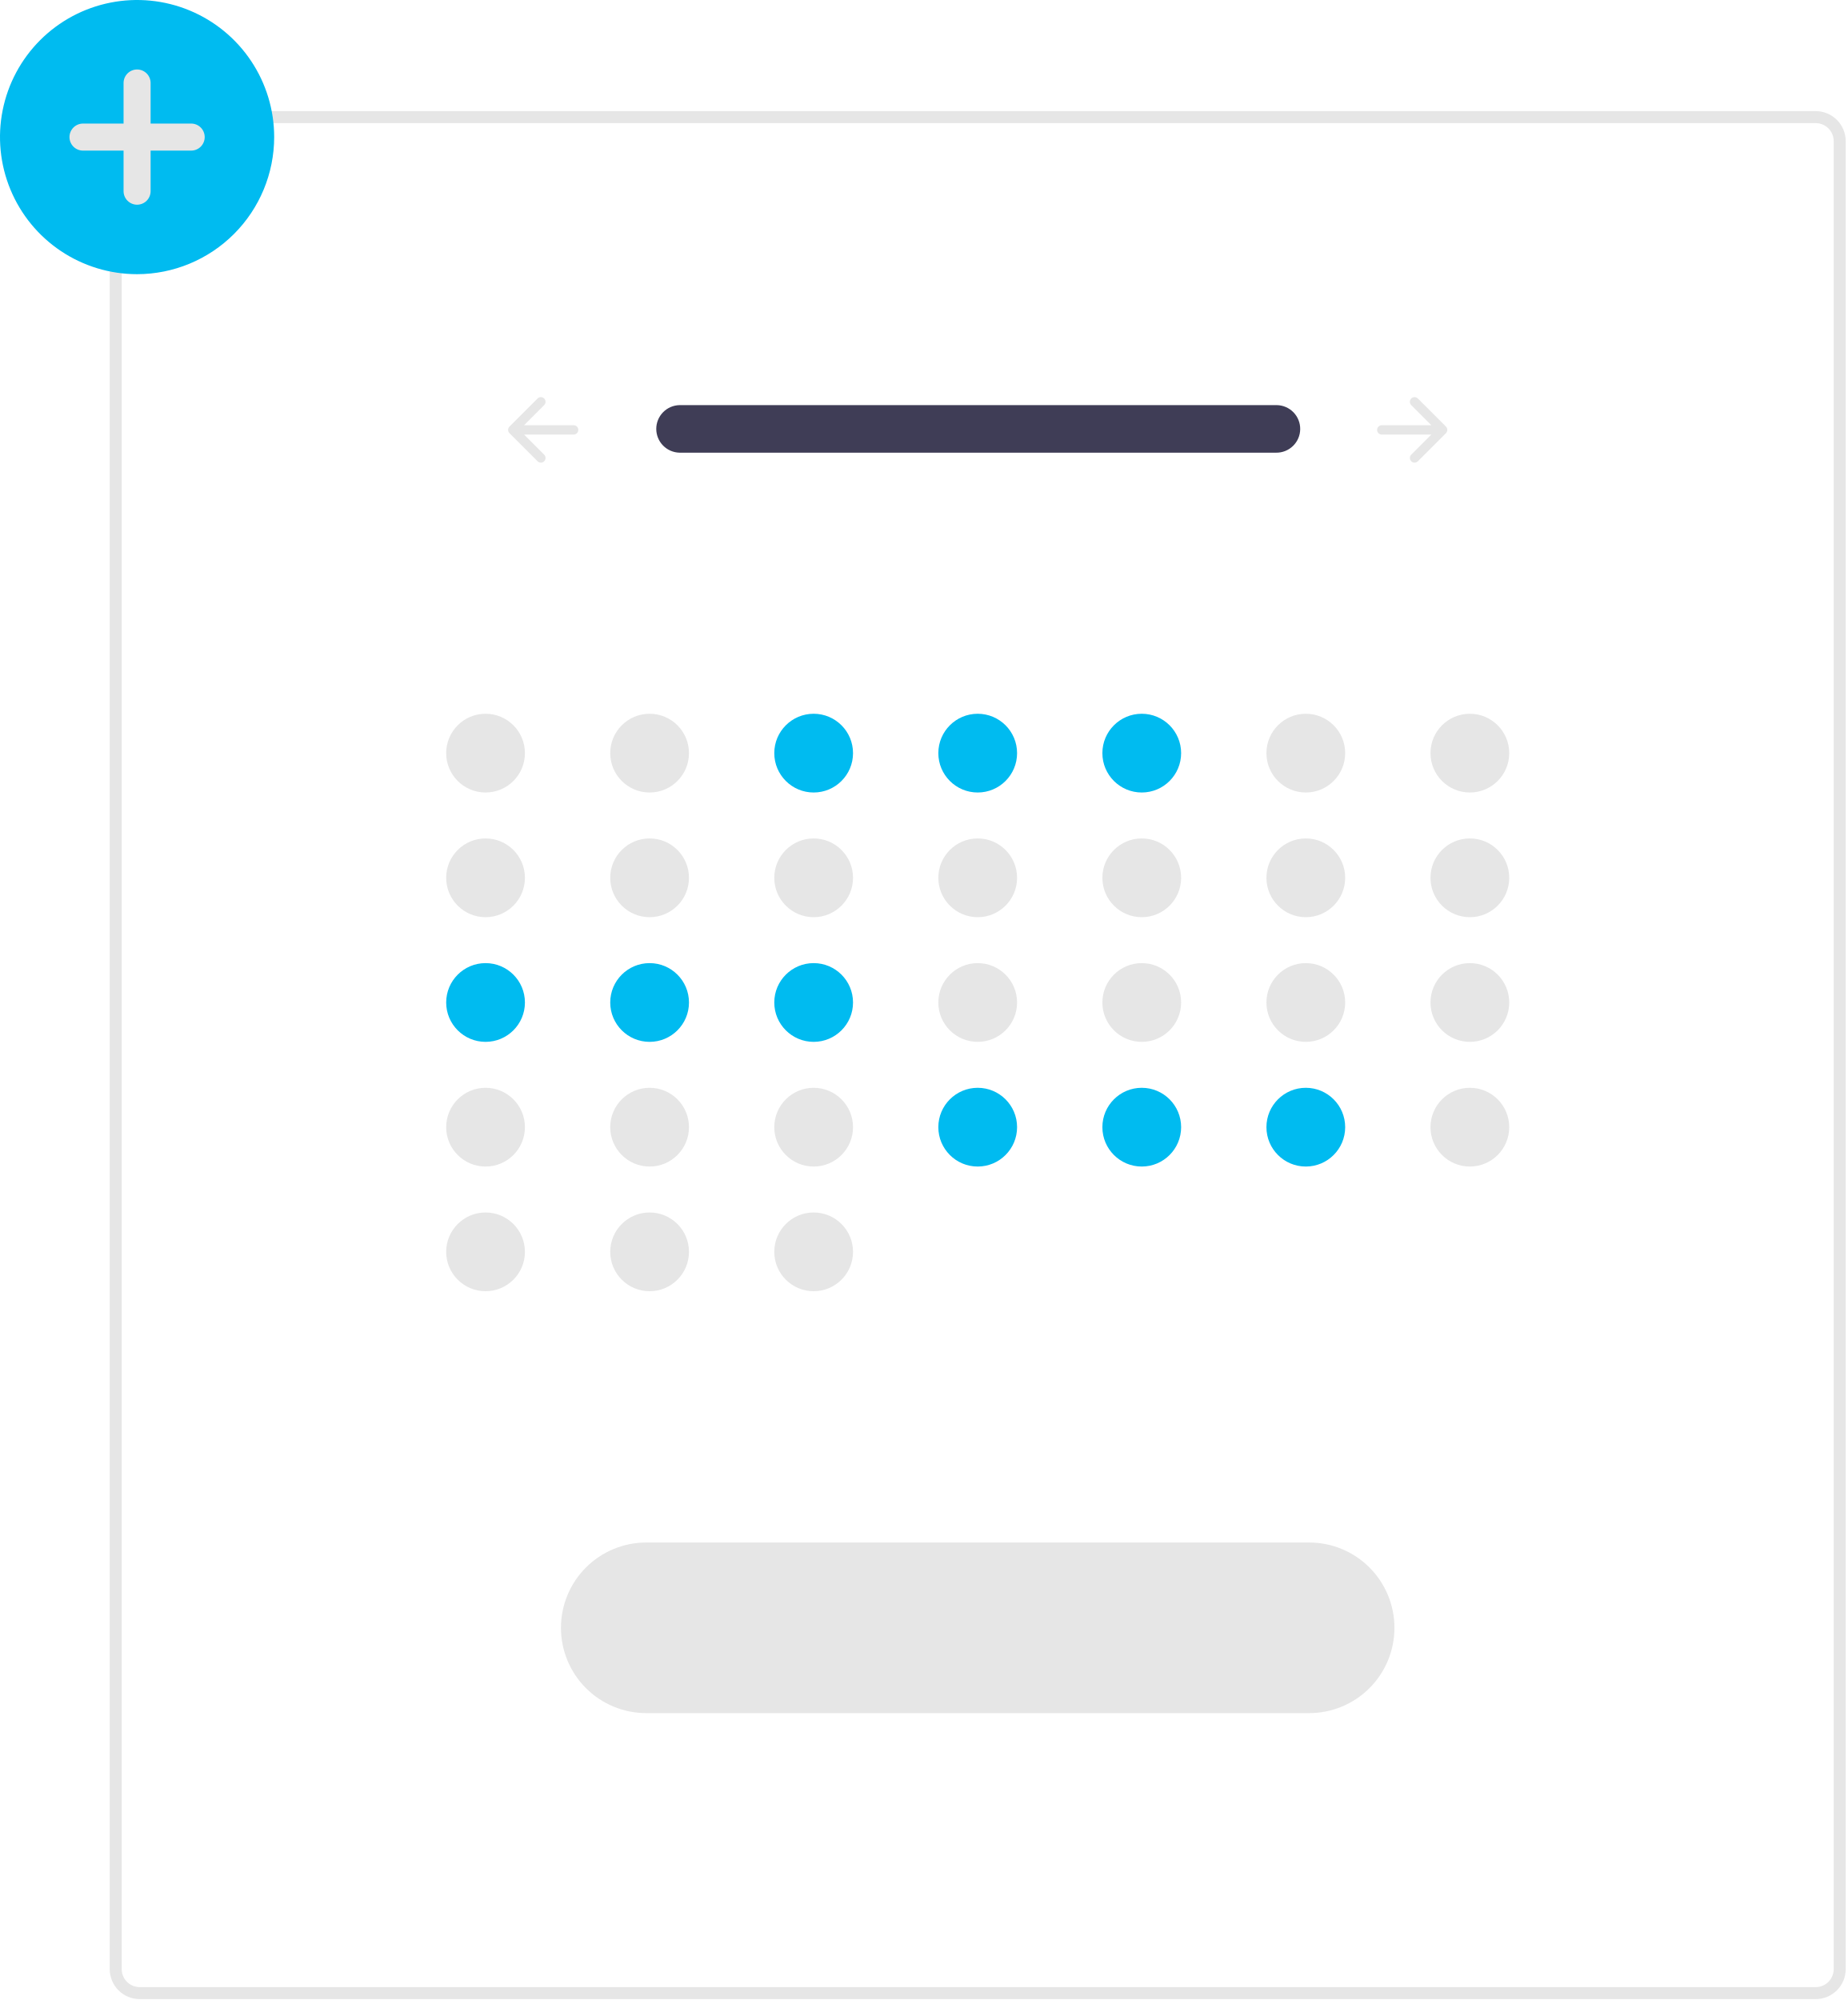
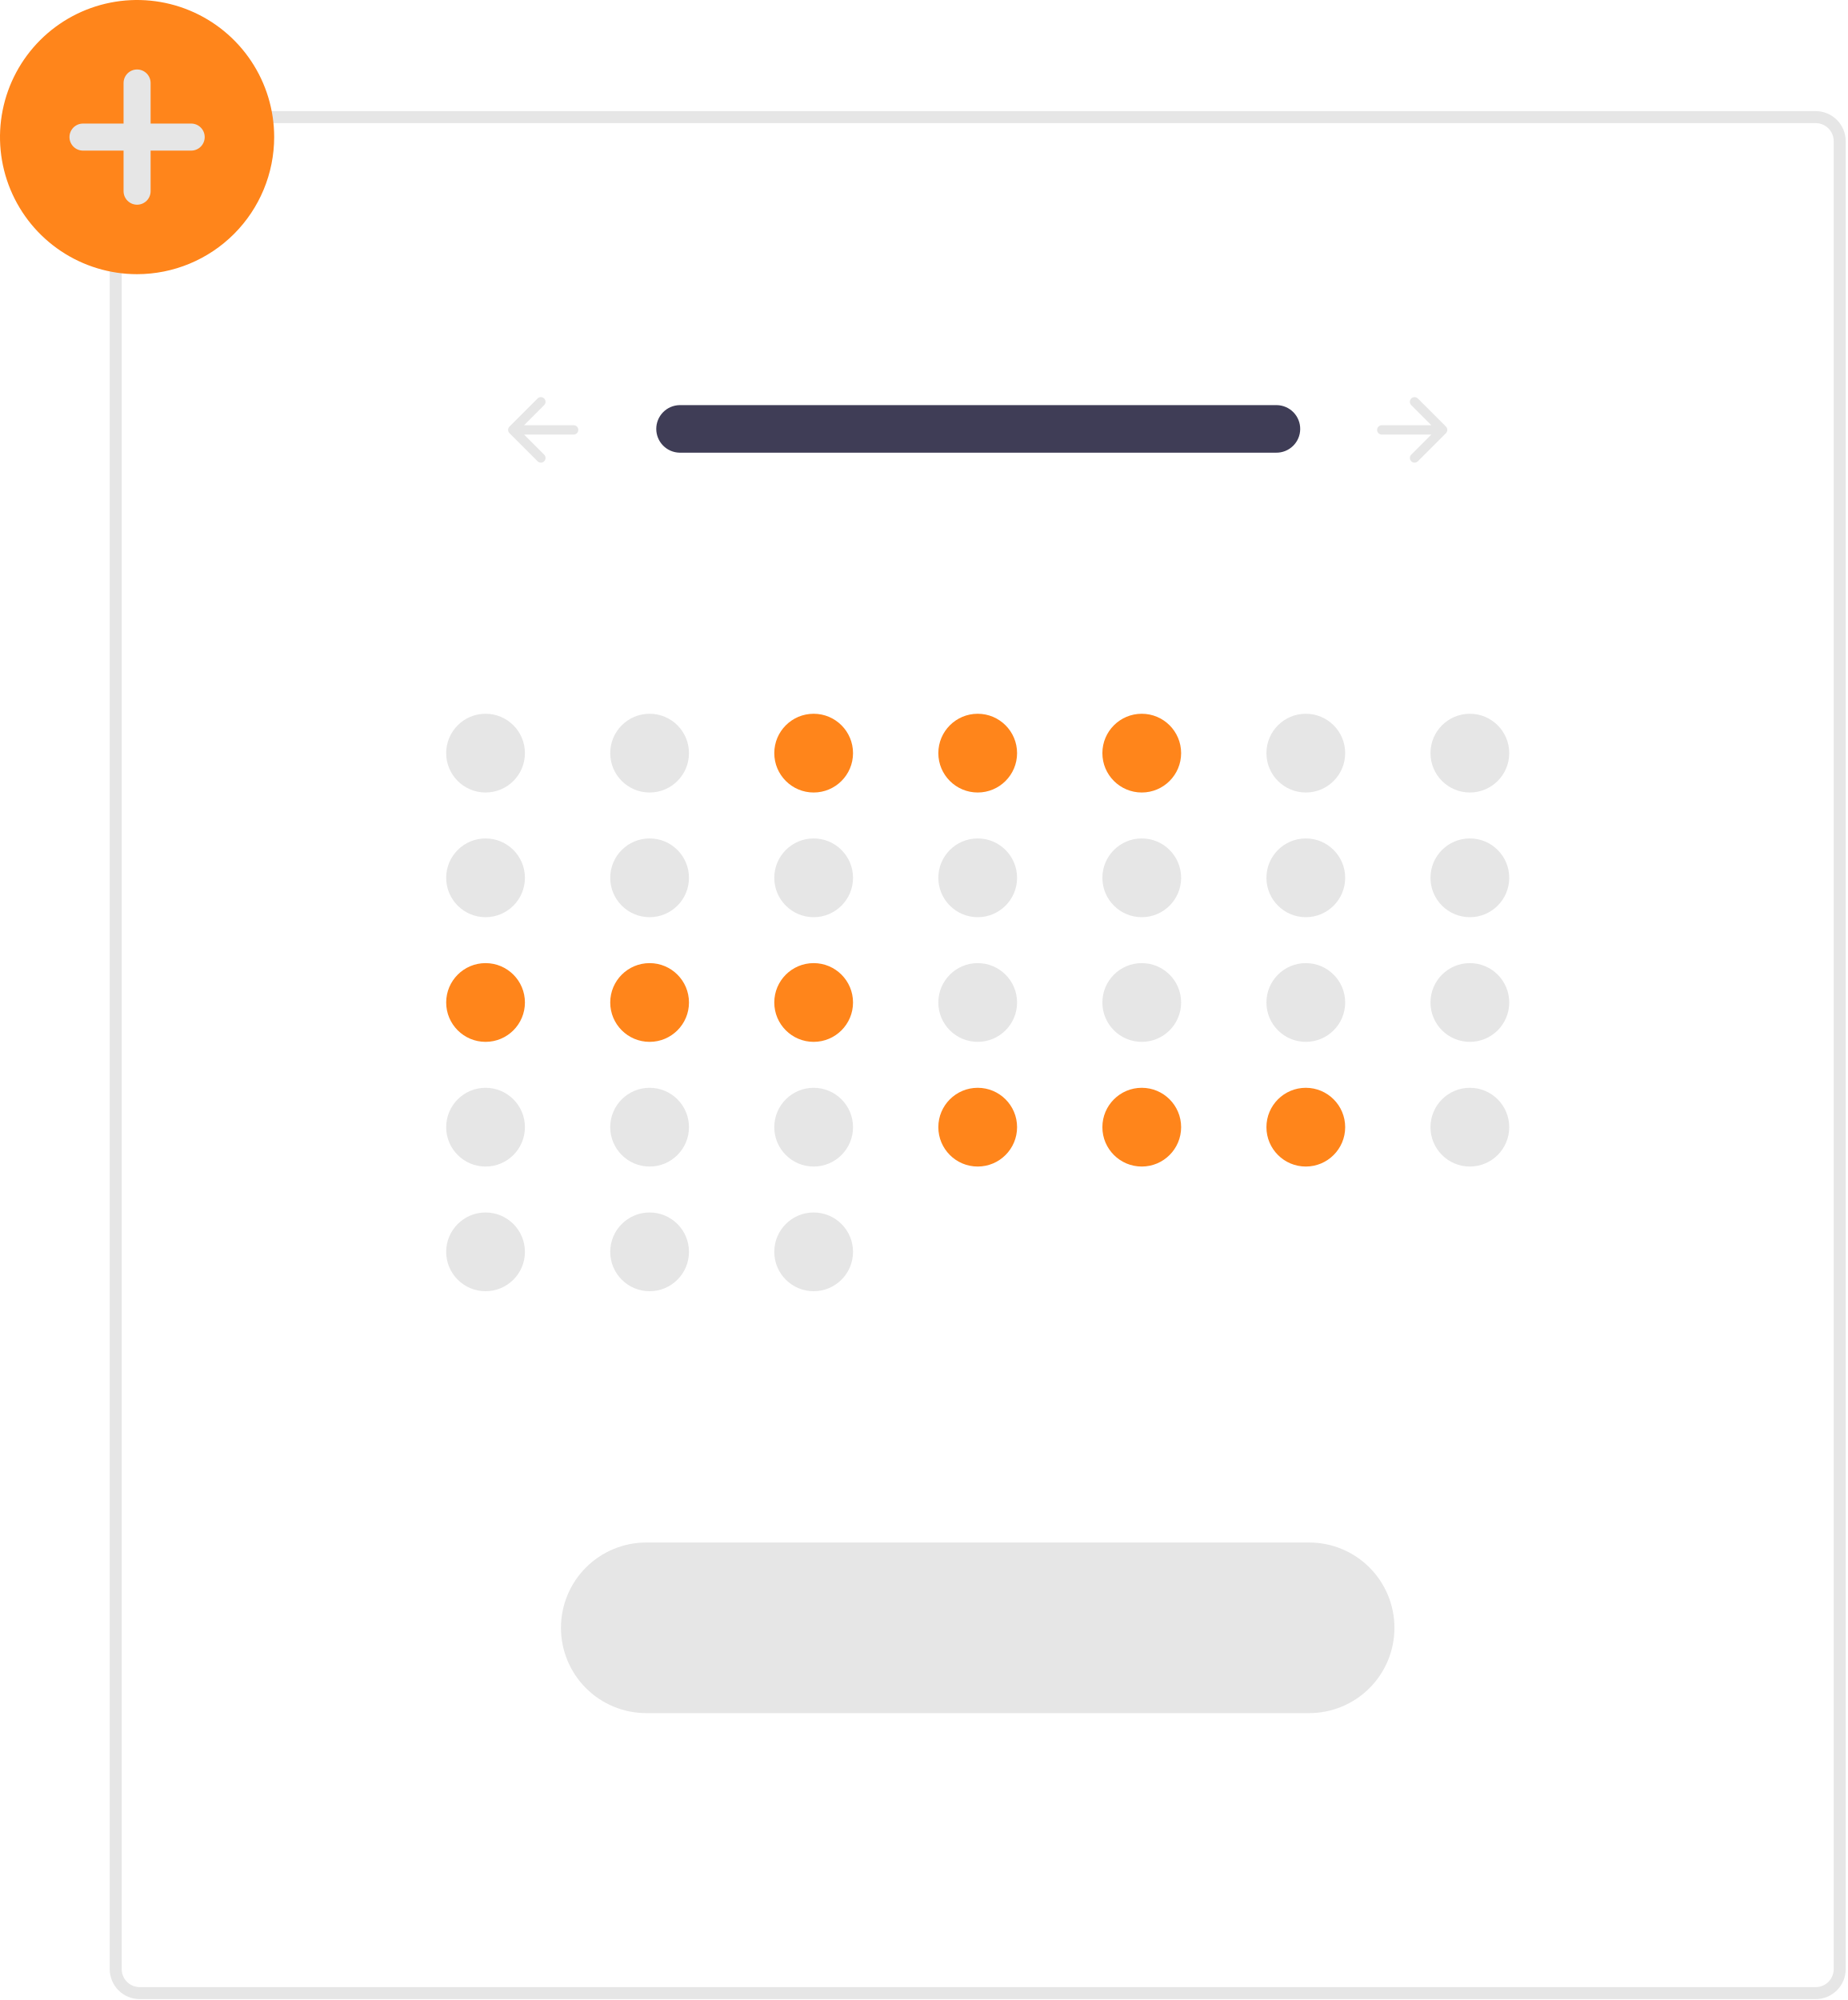
<svg xmlns="http://www.w3.org/2000/svg" width="462" height="500" viewBox="0 0 462 500" fill="none">
  <path d="M453.926 499.78H34.926C32.937 499.778 31.031 498.987 29.625 497.581C28.219 496.175 27.428 494.269 27.426 492.28V35.28C27.428 33.292 28.219 31.386 29.625 29.979C31.031 28.573 32.937 27.782 34.926 27.78H453.926C455.914 27.782 457.821 28.573 459.227 29.979C460.633 31.386 461.424 33.292 461.426 35.28V492.28C461.424 494.269 460.633 496.175 459.227 497.581C457.821 498.987 455.914 499.778 453.926 499.78ZM34.926 30.78C33.733 30.782 32.589 31.256 31.745 32.1C30.902 32.943 30.427 34.087 30.426 35.28V492.28C30.427 493.473 30.902 494.617 31.745 495.461C32.589 496.305 33.733 496.779 34.926 496.78H453.926C455.119 496.779 456.263 496.305 457.106 495.461C457.95 494.617 458.424 493.473 458.426 492.28V35.28C458.424 34.087 457.95 32.943 457.106 32.1C456.263 31.256 455.119 30.782 453.926 30.78H34.926Z" fill="#E6E6E6" />
  <path d="M121.388 198.126C126.824 198.126 131.231 193.719 131.231 188.283C131.231 182.847 126.824 178.44 121.388 178.44C115.952 178.44 111.545 182.847 111.545 188.283C111.545 193.719 115.952 198.126 121.388 198.126Z" fill="#E6E6E6" />
  <path d="M162.401 198.126C167.837 198.126 172.244 193.719 172.244 188.283C172.244 182.847 167.837 178.44 162.401 178.44C156.964 178.44 152.558 182.847 152.558 188.283C152.558 193.719 156.964 198.126 162.401 198.126Z" fill="#E6E6E6" />
-   <path d="M203.413 198.126C208.849 198.126 213.256 193.719 213.256 188.283C213.256 182.847 208.849 178.44 203.413 178.44C197.977 178.44 193.57 182.847 193.57 188.283C193.57 193.719 197.977 198.126 203.413 198.126Z" fill="#00BBF0" />
-   <path d="M244.426 198.126C249.862 198.126 254.269 193.719 254.269 188.283C254.269 182.847 249.862 178.44 244.426 178.44C238.99 178.44 234.583 182.847 234.583 188.283C234.583 193.719 238.99 198.126 244.426 198.126Z" fill="#00BBF0" />
-   <path d="M285.438 198.126C290.875 198.126 295.281 193.719 295.281 188.283C295.281 182.847 290.875 178.44 285.438 178.44C280.002 178.44 275.595 182.847 275.595 188.283C275.595 193.719 280.002 198.126 285.438 198.126Z" fill="#00BBF0" />
+   <path d="M203.413 198.126C208.849 198.126 213.256 193.719 213.256 188.283C213.256 182.847 208.849 178.44 203.413 178.44C197.977 178.44 193.57 182.847 193.57 188.283C193.57 193.719 197.977 198.126 203.413 198.126Z" fill="#FF851B" />
+   <path d="M244.426 198.126C249.862 198.126 254.269 193.719 254.269 188.283C254.269 182.847 249.862 178.44 244.426 178.44C238.99 178.44 234.583 182.847 234.583 188.283C234.583 193.719 238.99 198.126 244.426 198.126Z" fill="#FF851B" />
+   <path d="M285.438 198.126C290.875 198.126 295.281 193.719 295.281 188.283C295.281 182.847 290.875 178.44 285.438 178.44C280.002 178.44 275.595 182.847 275.595 188.283C275.595 193.719 280.002 198.126 285.438 198.126Z" fill="#FF851B" />
  <path d="M326.451 198.126C331.887 198.126 336.294 193.719 336.294 188.283C336.294 182.847 331.887 178.44 326.451 178.44C321.015 178.44 316.608 182.847 316.608 188.283C316.608 193.719 321.015 198.126 326.451 198.126Z" fill="#E6E6E6" />
  <path d="M367.464 198.126C372.9 198.126 377.307 193.719 377.307 188.283C377.307 182.847 372.9 178.44 367.464 178.44C362.027 178.44 357.62 182.847 357.62 188.283C357.62 193.719 362.027 198.126 367.464 198.126Z" fill="#E6E6E6" />
  <path d="M121.388 229.296C126.824 229.296 131.231 224.889 131.231 219.453C131.231 214.017 126.824 209.61 121.388 209.61C115.952 209.61 111.545 214.017 111.545 219.453C111.545 224.889 115.952 229.296 121.388 229.296Z" fill="#E6E6E6" />
  <path d="M162.401 229.296C167.837 229.296 172.244 224.889 172.244 219.453C172.244 214.017 167.837 209.61 162.401 209.61C156.964 209.61 152.558 214.017 152.558 219.453C152.558 224.889 156.964 229.296 162.401 229.296Z" fill="#E6E6E6" />
  <path d="M203.413 229.296C208.849 229.296 213.256 224.889 213.256 219.453C213.256 214.017 208.849 209.61 203.413 209.61C197.977 209.61 193.57 214.017 193.57 219.453C193.57 224.889 197.977 229.296 203.413 229.296Z" fill="#E6E6E6" />
  <path d="M244.426 229.296C249.862 229.296 254.269 224.889 254.269 219.453C254.269 214.017 249.862 209.61 244.426 209.61C238.99 209.61 234.583 214.017 234.583 219.453C234.583 224.889 238.99 229.296 244.426 229.296Z" fill="#E6E6E6" />
  <path d="M285.438 229.296C290.875 229.296 295.281 224.889 295.281 219.453C295.281 214.017 290.875 209.61 285.438 209.61C280.002 209.61 275.595 214.017 275.595 219.453C275.595 224.889 280.002 229.296 285.438 229.296Z" fill="#E6E6E6" />
  <path d="M326.451 229.296C331.887 229.296 336.294 224.889 336.294 219.453C336.294 214.017 331.887 209.61 326.451 209.61C321.015 209.61 316.608 214.017 316.608 219.453C316.608 224.889 321.015 229.296 326.451 229.296Z" fill="#E6E6E6" />
  <path d="M367.464 229.296C372.9 229.296 377.307 224.889 377.307 219.453C377.307 214.017 372.9 209.61 367.464 209.61C362.027 209.61 357.62 214.017 357.62 219.453C357.62 224.889 362.027 229.296 367.464 229.296Z" fill="#E6E6E6" />
-   <path d="M121.388 260.465C126.824 260.465 131.231 256.059 131.231 250.622C131.231 245.186 126.824 240.779 121.388 240.779C115.952 240.779 111.545 245.186 111.545 250.622C111.545 256.059 115.952 260.465 121.388 260.465Z" fill="#00BBF0" />
-   <path d="M162.401 260.465C167.837 260.465 172.244 256.059 172.244 250.622C172.244 245.186 167.837 240.779 162.401 240.779C156.964 240.779 152.558 245.186 152.558 250.622C152.558 256.059 156.964 260.465 162.401 260.465Z" fill="#00BBF0" />
-   <path d="M203.413 260.465C208.849 260.465 213.256 256.059 213.256 250.622C213.256 245.186 208.849 240.779 203.413 240.779C197.977 240.779 193.57 245.186 193.57 250.622C193.57 256.059 197.977 260.465 203.413 260.465Z" fill="#00BBF0" />
+   <path d="M121.388 260.465C126.824 260.465 131.231 256.059 131.231 250.622C131.231 245.186 126.824 240.779 121.388 240.779C115.952 240.779 111.545 245.186 111.545 250.622C111.545 256.059 115.952 260.465 121.388 260.465Z" fill="#FF851B" />
+   <path d="M162.401 260.465C167.837 260.465 172.244 256.059 172.244 250.622C172.244 245.186 167.837 240.779 162.401 240.779C156.964 240.779 152.558 245.186 152.558 250.622C152.558 256.059 156.964 260.465 162.401 260.465Z" fill="#FF851B" />
+   <path d="M203.413 260.465C208.849 260.465 213.256 256.059 213.256 250.622C213.256 245.186 208.849 240.779 203.413 240.779C197.977 240.779 193.57 245.186 193.57 250.622C193.57 256.059 197.977 260.465 203.413 260.465Z" fill="#FF851B" />
  <path d="M244.426 260.465C249.862 260.465 254.269 256.059 254.269 250.622C254.269 245.186 249.862 240.779 244.426 240.779C238.99 240.779 234.583 245.186 234.583 250.622C234.583 256.059 238.99 260.465 244.426 260.465Z" fill="#E6E6E6" />
  <path d="M285.438 260.465C290.875 260.465 295.281 256.059 295.281 250.622C295.281 245.186 290.875 240.779 285.438 240.779C280.002 240.779 275.595 245.186 275.595 250.622C275.595 256.059 280.002 260.465 285.438 260.465Z" fill="#E6E6E6" />
  <path d="M326.451 260.465C331.887 260.465 336.294 256.059 336.294 250.622C336.294 245.186 331.887 240.779 326.451 240.779C321.015 240.779 316.608 245.186 316.608 250.622C316.608 256.059 321.015 260.465 326.451 260.465Z" fill="#E6E6E6" />
  <path d="M367.464 260.465C372.9 260.465 377.307 256.059 377.307 250.622C377.307 245.186 372.9 240.779 367.464 240.779C362.027 240.779 357.62 245.186 357.62 250.622C357.62 256.059 362.027 260.465 367.464 260.465Z" fill="#E6E6E6" />
  <path d="M121.388 291.635C126.824 291.635 131.231 287.228 131.231 281.792C131.231 276.356 126.824 271.949 121.388 271.949C115.952 271.949 111.545 276.356 111.545 281.792C111.545 287.228 115.952 291.635 121.388 291.635Z" fill="#E6E6E6" />
  <path d="M162.401 291.635C167.837 291.635 172.244 287.228 172.244 281.792C172.244 276.356 167.837 271.949 162.401 271.949C156.964 271.949 152.558 276.356 152.558 281.792C152.558 287.228 156.964 291.635 162.401 291.635Z" fill="#E6E6E6" />
  <path d="M121.388 322.805C126.824 322.805 131.231 318.398 131.231 312.962C131.231 307.525 126.824 303.119 121.388 303.119C115.952 303.119 111.545 307.525 111.545 312.962C111.545 318.398 115.952 322.805 121.388 322.805Z" fill="#E6E6E6" />
  <path d="M162.401 322.805C167.837 322.805 172.244 318.398 172.244 312.962C172.244 307.525 167.837 303.119 162.401 303.119C156.964 303.119 152.558 307.525 152.558 312.962C152.558 318.398 156.964 322.805 162.401 322.805Z" fill="#E6E6E6" />
  <path d="M203.413 322.805C208.849 322.805 213.256 318.398 213.256 312.962C213.256 307.525 208.849 303.119 203.413 303.119C197.977 303.119 193.57 307.525 193.57 312.962C193.57 318.398 197.977 322.805 203.413 322.805Z" fill="#E6E6E6" />
  <path d="M203.413 291.635C208.849 291.635 213.256 287.228 213.256 281.792C213.256 276.356 208.849 271.949 203.413 271.949C197.977 271.949 193.57 276.356 193.57 281.792C193.57 287.228 197.977 291.635 203.413 291.635Z" fill="#E6E6E6" />
-   <path d="M244.426 291.635C249.862 291.635 254.269 287.228 254.269 281.792C254.269 276.356 249.862 271.949 244.426 271.949C238.99 271.949 234.583 276.356 234.583 281.792C234.583 287.228 238.99 291.635 244.426 291.635Z" fill="#00BBF0" />
-   <path d="M285.438 291.635C290.875 291.635 295.281 287.228 295.281 281.792C295.281 276.356 290.875 271.949 285.438 271.949C280.002 271.949 275.595 276.356 275.595 281.792C275.595 287.228 280.002 291.635 285.438 291.635Z" fill="#00BBF0" />
-   <path d="M326.451 291.635C331.887 291.635 336.294 287.228 336.294 281.792C336.294 276.356 331.887 271.949 326.451 271.949C321.015 271.949 316.608 276.356 316.608 281.792C316.608 287.228 321.015 291.635 326.451 291.635Z" fill="#00BBF0" />
+   <path d="M244.426 291.635C249.862 291.635 254.269 287.228 254.269 281.792C254.269 276.356 249.862 271.949 244.426 271.949C238.99 271.949 234.583 276.356 234.583 281.792C234.583 287.228 238.99 291.635 244.426 291.635Z" fill="#FF851B" />
+   <path d="M285.438 291.635C290.875 291.635 295.281 287.228 295.281 281.792C295.281 276.356 290.875 271.949 285.438 271.949C280.002 271.949 275.595 276.356 275.595 281.792C275.595 287.228 280.002 291.635 285.438 291.635Z" fill="#FF851B" />
+   <path d="M326.451 291.635C331.887 291.635 336.294 287.228 336.294 281.792C336.294 276.356 331.887 271.949 326.451 271.949C321.015 271.949 316.608 276.356 316.608 281.792C316.608 287.228 321.015 291.635 326.451 291.635Z" fill="#FF851B" />
  <path d="M367.464 291.635C372.9 291.635 377.307 287.228 377.307 281.792C377.307 276.356 372.9 271.949 367.464 271.949C362.027 271.949 357.62 276.356 357.62 281.792C357.62 287.228 362.027 291.635 367.464 291.635Z" fill="#E6E6E6" />
  <path d="M169.914 101.279C168.354 101.304 166.867 101.942 165.773 103.054C164.679 104.167 164.065 105.664 164.065 107.225C164.065 108.785 164.679 110.283 165.773 111.395C166.867 112.507 168.354 113.145 169.914 113.171H319C319.782 113.184 320.558 113.044 321.285 112.757C322.012 112.471 322.676 112.044 323.237 111.501C323.799 110.957 324.249 110.309 324.56 109.592C324.871 108.875 325.038 108.104 325.05 107.322C325.063 106.541 324.922 105.765 324.634 105.038C324.347 104.311 323.919 103.648 323.376 103.087C322.832 102.526 322.183 102.077 321.465 101.767C320.748 101.456 319.977 101.291 319.195 101.279C319.13 101.278 319.065 101.278 319 101.279H169.914Z" fill="#3F3D56" />
  <path d="M352.809 99.623C352.7 99.732 352.614 99.861 352.556 100.003C352.497 100.145 352.466 100.297 352.466 100.45C352.466 100.604 352.497 100.756 352.556 100.898C352.614 101.04 352.7 101.169 352.809 101.278L357.832 106.301H345.446C345.136 106.301 344.838 106.424 344.619 106.643C344.399 106.863 344.276 107.16 344.276 107.471C344.276 107.781 344.399 108.079 344.619 108.298C344.838 108.517 345.136 108.641 345.446 108.641H357.832L352.809 113.664C352.7 113.772 352.614 113.901 352.556 114.043C352.497 114.185 352.466 114.337 352.466 114.491C352.466 114.645 352.497 114.797 352.556 114.939C352.614 115.081 352.7 115.21 352.809 115.318C352.918 115.427 353.047 115.513 353.189 115.572C353.331 115.631 353.483 115.661 353.636 115.661C353.79 115.661 353.942 115.631 354.084 115.572C354.226 115.513 354.355 115.427 354.464 115.318L361.484 108.298C361.704 108.079 361.827 107.781 361.827 107.471C361.827 107.16 361.704 106.863 361.484 106.643L354.464 99.623C354.355 99.514 354.226 99.428 354.084 99.369C353.942 99.311 353.79 99.28 353.637 99.28C353.483 99.28 353.331 99.311 353.189 99.369C353.047 99.428 352.918 99.514 352.809 99.623Z" fill="#E6E6E6" />
-   <path d="M136.042 99.623C136.151 99.732 136.237 99.861 136.296 100.003C136.355 100.145 136.385 100.297 136.385 100.45C136.385 100.604 136.355 100.756 136.296 100.898C136.237 101.04 136.151 101.169 136.042 101.278L131.02 106.301H143.405C143.716 106.301 144.013 106.424 144.233 106.643C144.452 106.863 144.575 107.16 144.575 107.471C144.575 107.781 144.452 108.079 144.233 108.298C144.013 108.517 143.716 108.641 143.405 108.641H131.02L136.042 113.664C136.262 113.883 136.385 114.181 136.385 114.491C136.385 114.801 136.262 115.099 136.042 115.318C135.823 115.538 135.525 115.661 135.215 115.661C134.905 115.661 134.607 115.538 134.388 115.318L127.367 108.298C127.148 108.079 127.025 107.781 127.025 107.471C127.025 107.16 127.148 106.863 127.367 106.643L134.388 99.623C134.496 99.514 134.625 99.428 134.767 99.369C134.909 99.311 135.061 99.28 135.215 99.28C135.369 99.28 135.521 99.311 135.663 99.369C135.805 99.428 135.934 99.514 136.042 99.623V99.623Z" fill="#E6E6E6" />
+   <path d="M136.042 99.623C136.151 99.732 136.237 99.861 136.296 100.003C136.355 100.145 136.385 100.297 136.385 100.45C136.385 100.604 136.355 100.756 136.296 100.898C136.237 101.04 136.151 101.169 136.042 101.278L131.02 106.301H143.405C143.716 106.301 144.013 106.424 144.233 106.643C144.452 106.863 144.575 107.16 144.575 107.471C144.575 107.781 144.452 108.079 144.233 108.298C144.013 108.517 143.716 108.641 143.405 108.641H131.02L136.042 113.664C136.262 113.883 136.385 114.181 136.385 114.491C136.385 114.801 136.262 115.099 136.042 115.318C135.823 115.538 135.525 115.661 135.215 115.661C134.905 115.661 134.607 115.538 134.388 115.318L127.367 108.298C127.148 108.079 127.025 107.781 127.025 107.471C127.025 107.16 127.148 106.863 127.367 106.643L134.388 99.623C134.496 99.514 134.625 99.428 134.767 99.369C134.909 99.311 135.061 99.28 135.215 99.28C135.369 99.28 135.521 99.311 135.663 99.369C135.805 99.428 135.934 99.514 136.042 99.623Z" fill="#E6E6E6" />
  <path d="M161.58 385.627C158.778 385.625 156.004 386.176 153.414 387.246C150.825 388.317 148.473 389.888 146.491 391.869C144.509 393.849 142.937 396.201 141.864 398.789C140.791 401.378 140.239 404.152 140.239 406.954C140.239 409.756 140.791 412.53 141.864 415.118C142.937 417.707 144.509 420.059 146.491 422.039C148.473 424.02 150.825 425.59 153.414 426.661C156.004 427.732 158.778 428.282 161.58 428.28H327.271C330.073 428.282 332.848 427.732 335.437 426.661C338.026 425.59 340.379 424.02 342.361 422.039C344.343 420.059 345.915 417.707 346.988 415.118C348.06 412.53 348.612 409.756 348.612 406.954C348.612 404.152 348.06 401.378 346.988 398.789C345.915 396.201 344.343 393.849 342.361 391.869C340.379 389.888 338.026 388.317 335.437 387.246C332.848 386.176 330.073 385.625 327.271 385.627H161.58Z" fill="#E6E6E6" />
-   <path d="M34.273 68.545C27.494 68.545 20.868 66.535 15.232 62.769C9.596 59.003 5.203 53.651 2.609 47.388C0.015 41.126 -0.664 34.234 0.659 27.586C1.981 20.938 5.245 14.831 10.038 10.038C14.831 5.245 20.938 1.981 27.586 0.659C34.234 -0.664 41.126 0.015 47.388 2.609C53.651 5.203 59.003 9.596 62.769 15.232C66.535 20.868 68.545 27.494 68.545 34.273C68.535 43.359 64.921 52.07 58.495 58.495C52.07 64.921 43.359 68.535 34.273 68.545V68.545Z" fill="#00BBF0" />
+   <path d="M34.273 68.545C27.494 68.545 20.868 66.535 15.232 62.769C9.596 59.003 5.203 53.651 2.609 47.388C0.015 41.126 -0.664 34.234 0.659 27.586C1.981 20.938 5.245 14.831 10.038 10.038C14.831 5.245 20.938 1.981 27.586 0.659C34.234 -0.664 41.126 0.015 47.388 2.609C53.651 5.203 59.003 9.596 62.769 15.232C66.535 20.868 68.545 27.494 68.545 34.273C68.535 43.359 64.921 52.07 58.495 58.495C52.07 64.921 43.359 68.535 34.273 68.545Z" fill="#FF851B" />
  <path d="M47.795 30.892H37.653V20.75C37.653 19.853 37.297 18.993 36.663 18.359C36.029 17.725 35.169 17.369 34.273 17.369C33.376 17.369 32.516 17.725 31.882 18.359C31.248 18.993 30.892 19.853 30.892 20.75V30.892H20.749C19.853 30.892 18.993 31.248 18.359 31.882C17.725 32.516 17.369 33.376 17.369 34.273C17.369 35.169 17.725 36.029 18.359 36.663C18.993 37.297 19.853 37.653 20.749 37.653H30.892V47.796C30.892 48.692 31.248 49.552 31.882 50.186C32.516 50.82 33.376 51.176 34.273 51.176C35.169 51.176 36.029 50.82 36.663 50.186C37.297 49.552 37.653 48.692 37.653 47.796V37.653H47.795C48.692 37.653 49.552 37.297 50.186 36.663C50.82 36.029 51.176 35.169 51.176 34.273C51.176 33.376 50.82 32.516 50.186 31.882C49.552 31.248 48.692 30.892 47.795 30.892Z" fill="#E6E6E6" />
</svg>
